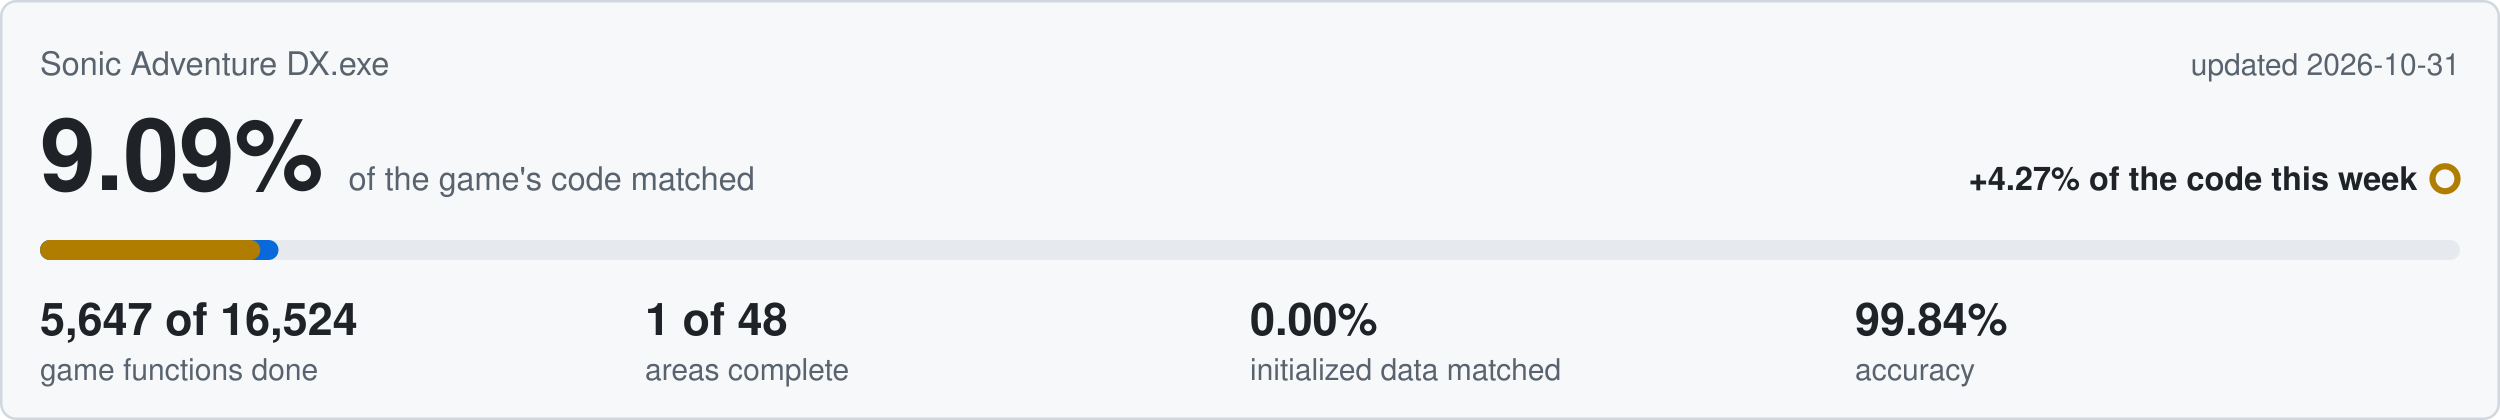
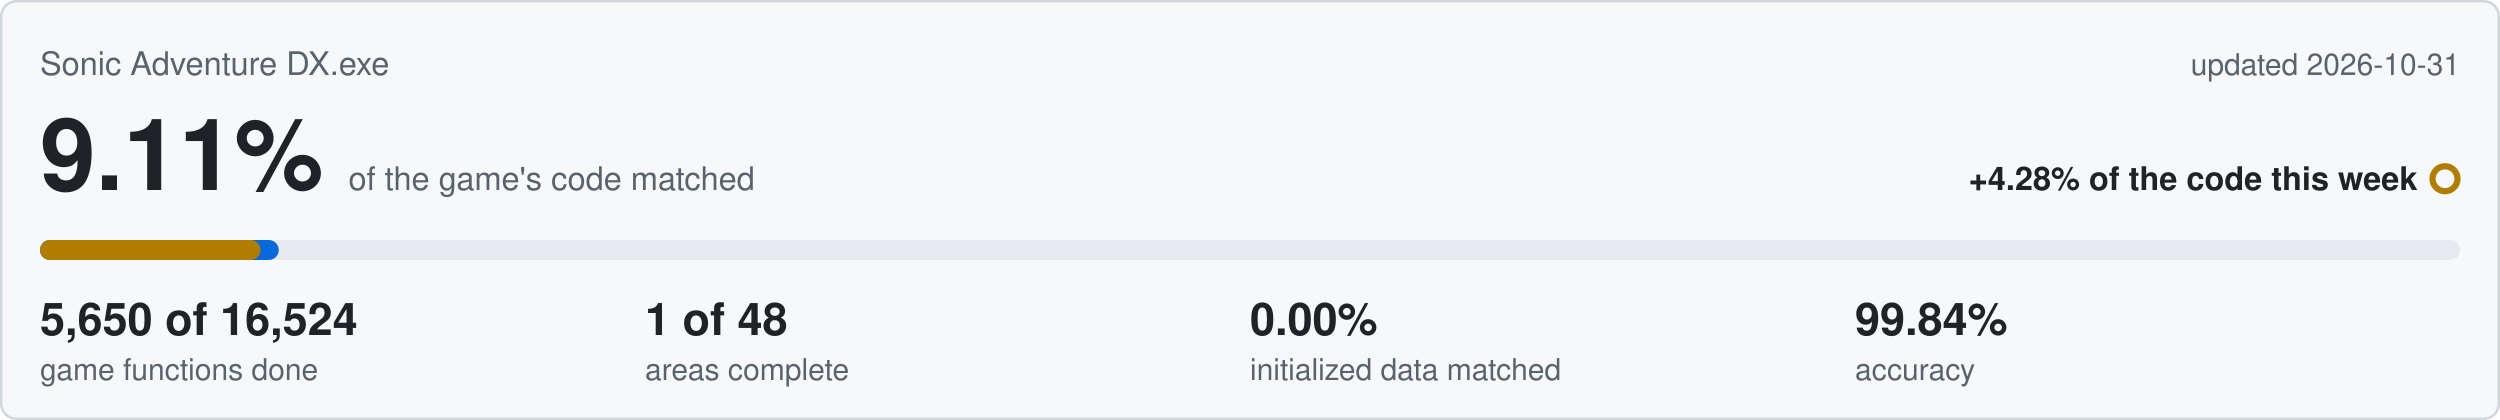
<svg xmlns="http://www.w3.org/2000/svg" viewBox="0 0 1000 168" width="1000" height="168">
  <rect x="0.5" y="0.5" width="999" height="167" rx="6" fill="#f6f8fa" stroke="#d0d7de" />
  <text x="16" y="30" font-family="Segoe UI,Helvetica,Arial,sans-serif" font-size="13" fill="#59636e">Sonic Adventure DX.exe</text>
  <text x="984" y="30" text-anchor="end" font-family="Segoe UI,Helvetica,Arial,sans-serif" font-size="12" fill="#59636e">updated 2026-10-31</text>
-   <text x="16" y="76" font-family="Segoe UI,Helvetica,Arial,sans-serif" font-size="40" font-weight="600" fill="#1f2328">9.09%<tspan dx="10" font-size="13" font-weight="400" fill="#59636e">of the game's code matched</tspan>
+   <text x="16" y="76" font-family="Segoe UI,Helvetica,Arial,sans-serif" font-size="40" font-weight="600" fill="#1f2328">9.11%<tspan dx="10" font-size="13" font-weight="400" fill="#59636e">of the game's code matched</tspan>
  </text>
-   <text x="967" y="76" text-anchor="end" font-family="Segoe UI,Helvetica,Arial,sans-serif" font-size="13" font-weight="600" fill="#1f2328">+4.27% of the code this week</text>
+   <text x="967" y="76" text-anchor="end" font-family="Segoe UI,Helvetica,Arial,sans-serif" font-size="13" font-weight="600" fill="#1f2328">+4.28% of the code this week</text>
  <circle cx="978" cy="71.5" r="5" fill="none" stroke="#b07d00" stroke-width="2.5" />
  <rect x="16" y="96" width="968" height="8" rx="4" fill="#e6eaef" />
-   <rect x="16" y="96" width="95.4" height="8" rx="4" fill="#0969da" />
-   <rect x="16" y="96" width="88.1" height="8" rx="4" fill="#b07d00" />
-   <text x="16" y="134" font-family="Segoe UI,Helvetica,Arial,sans-serif" font-size="18" font-weight="600" fill="#1f2328">5,647 of 16,524</text>
+   <rect x="16" y="96" width="95.5" height="8" rx="4" fill="#0969da" />
+   <rect x="16" y="96" width="88.2" height="8" rx="4" fill="#b07d00" />
+   <text x="16" y="134" font-family="Segoe UI,Helvetica,Arial,sans-serif" font-size="18" font-weight="600" fill="#1f2328">5,650 of 16,524</text>
  <text x="16" y="152" font-family="Segoe UI,Helvetica,Arial,sans-serif" font-size="12" fill="#59636e">game functions done</text>
  <text x="258" y="134" font-family="Segoe UI,Helvetica,Arial,sans-serif" font-size="18" font-weight="600" fill="#1f2328">1 of 48</text>
  <text x="258" y="152" font-family="Segoe UI,Helvetica,Arial,sans-serif" font-size="12" fill="#59636e">areas complete</text>
  <text x="500" y="134" font-family="Segoe UI,Helvetica,Arial,sans-serif" font-size="18" font-weight="600" fill="#1f2328">0.00%</text>
  <text x="500" y="152" font-family="Segoe UI,Helvetica,Arial,sans-serif" font-size="12" fill="#59636e">initialized data matched</text>
  <text x="742" y="134" font-family="Segoe UI,Helvetica,Arial,sans-serif" font-size="18" font-weight="600" fill="#1f2328">99.84%</text>
  <text x="742" y="152" font-family="Segoe UI,Helvetica,Arial,sans-serif" font-size="12" fill="#59636e">accuracy</text>
</svg>
